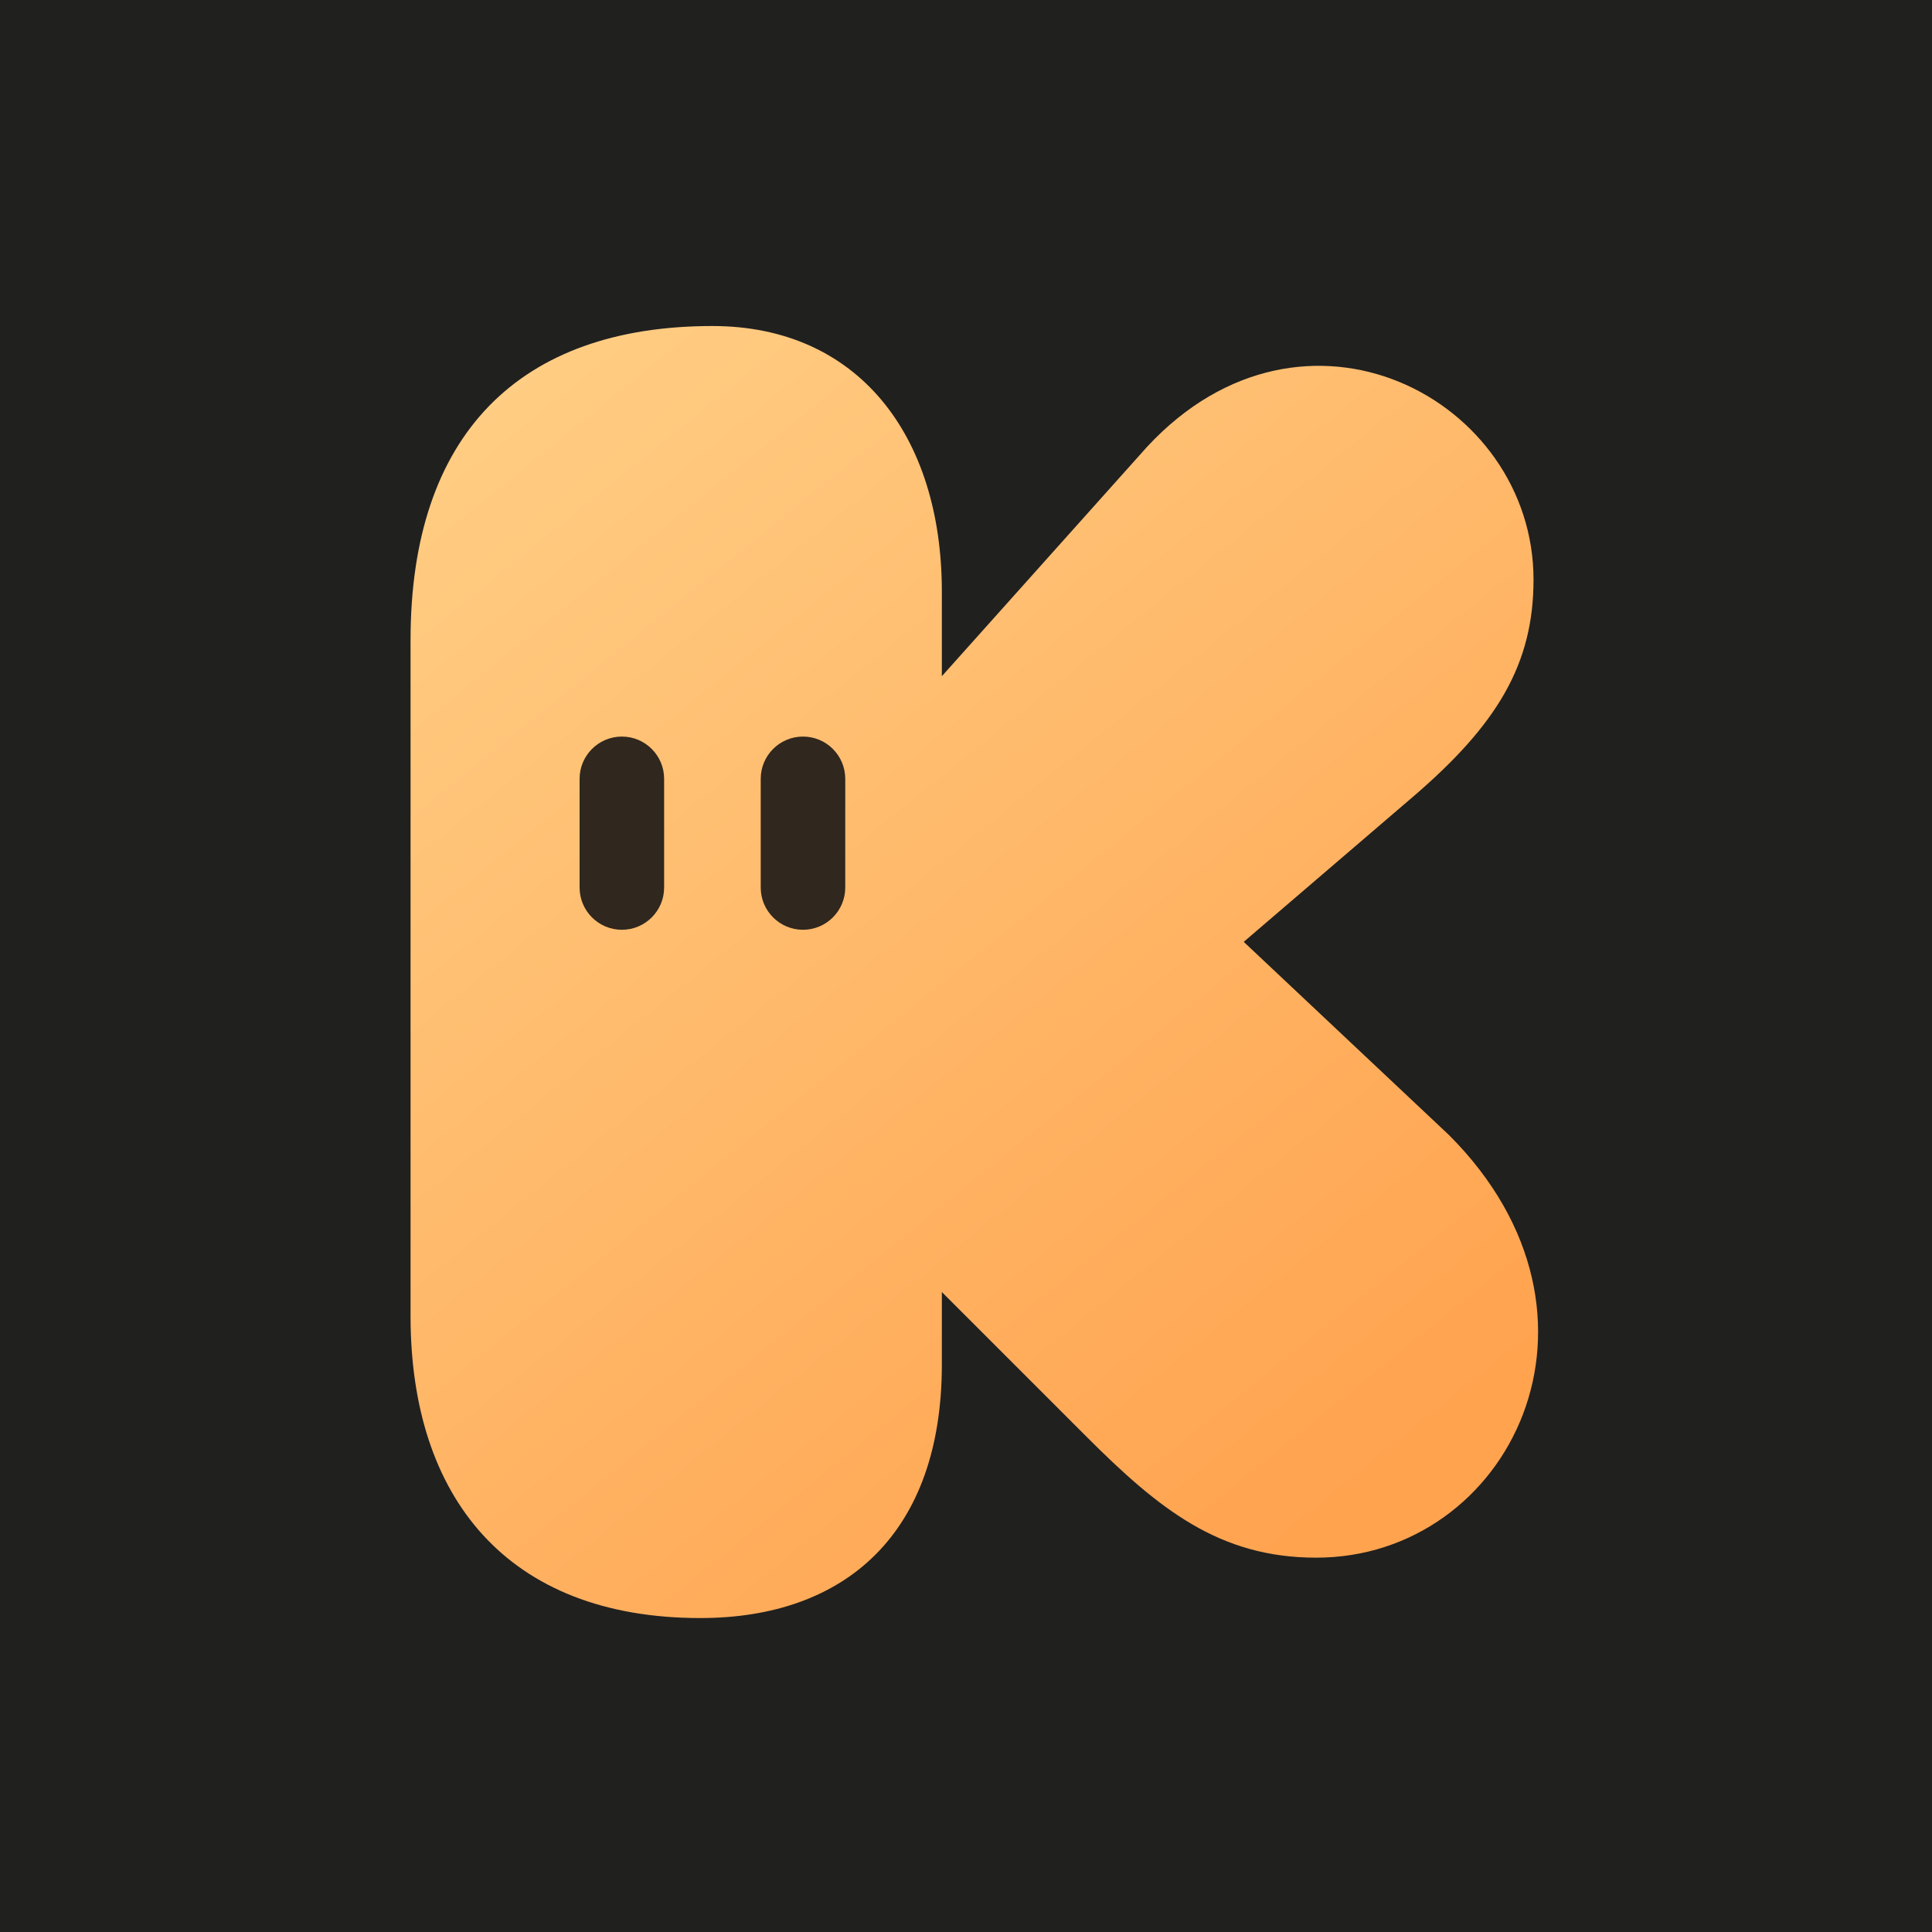
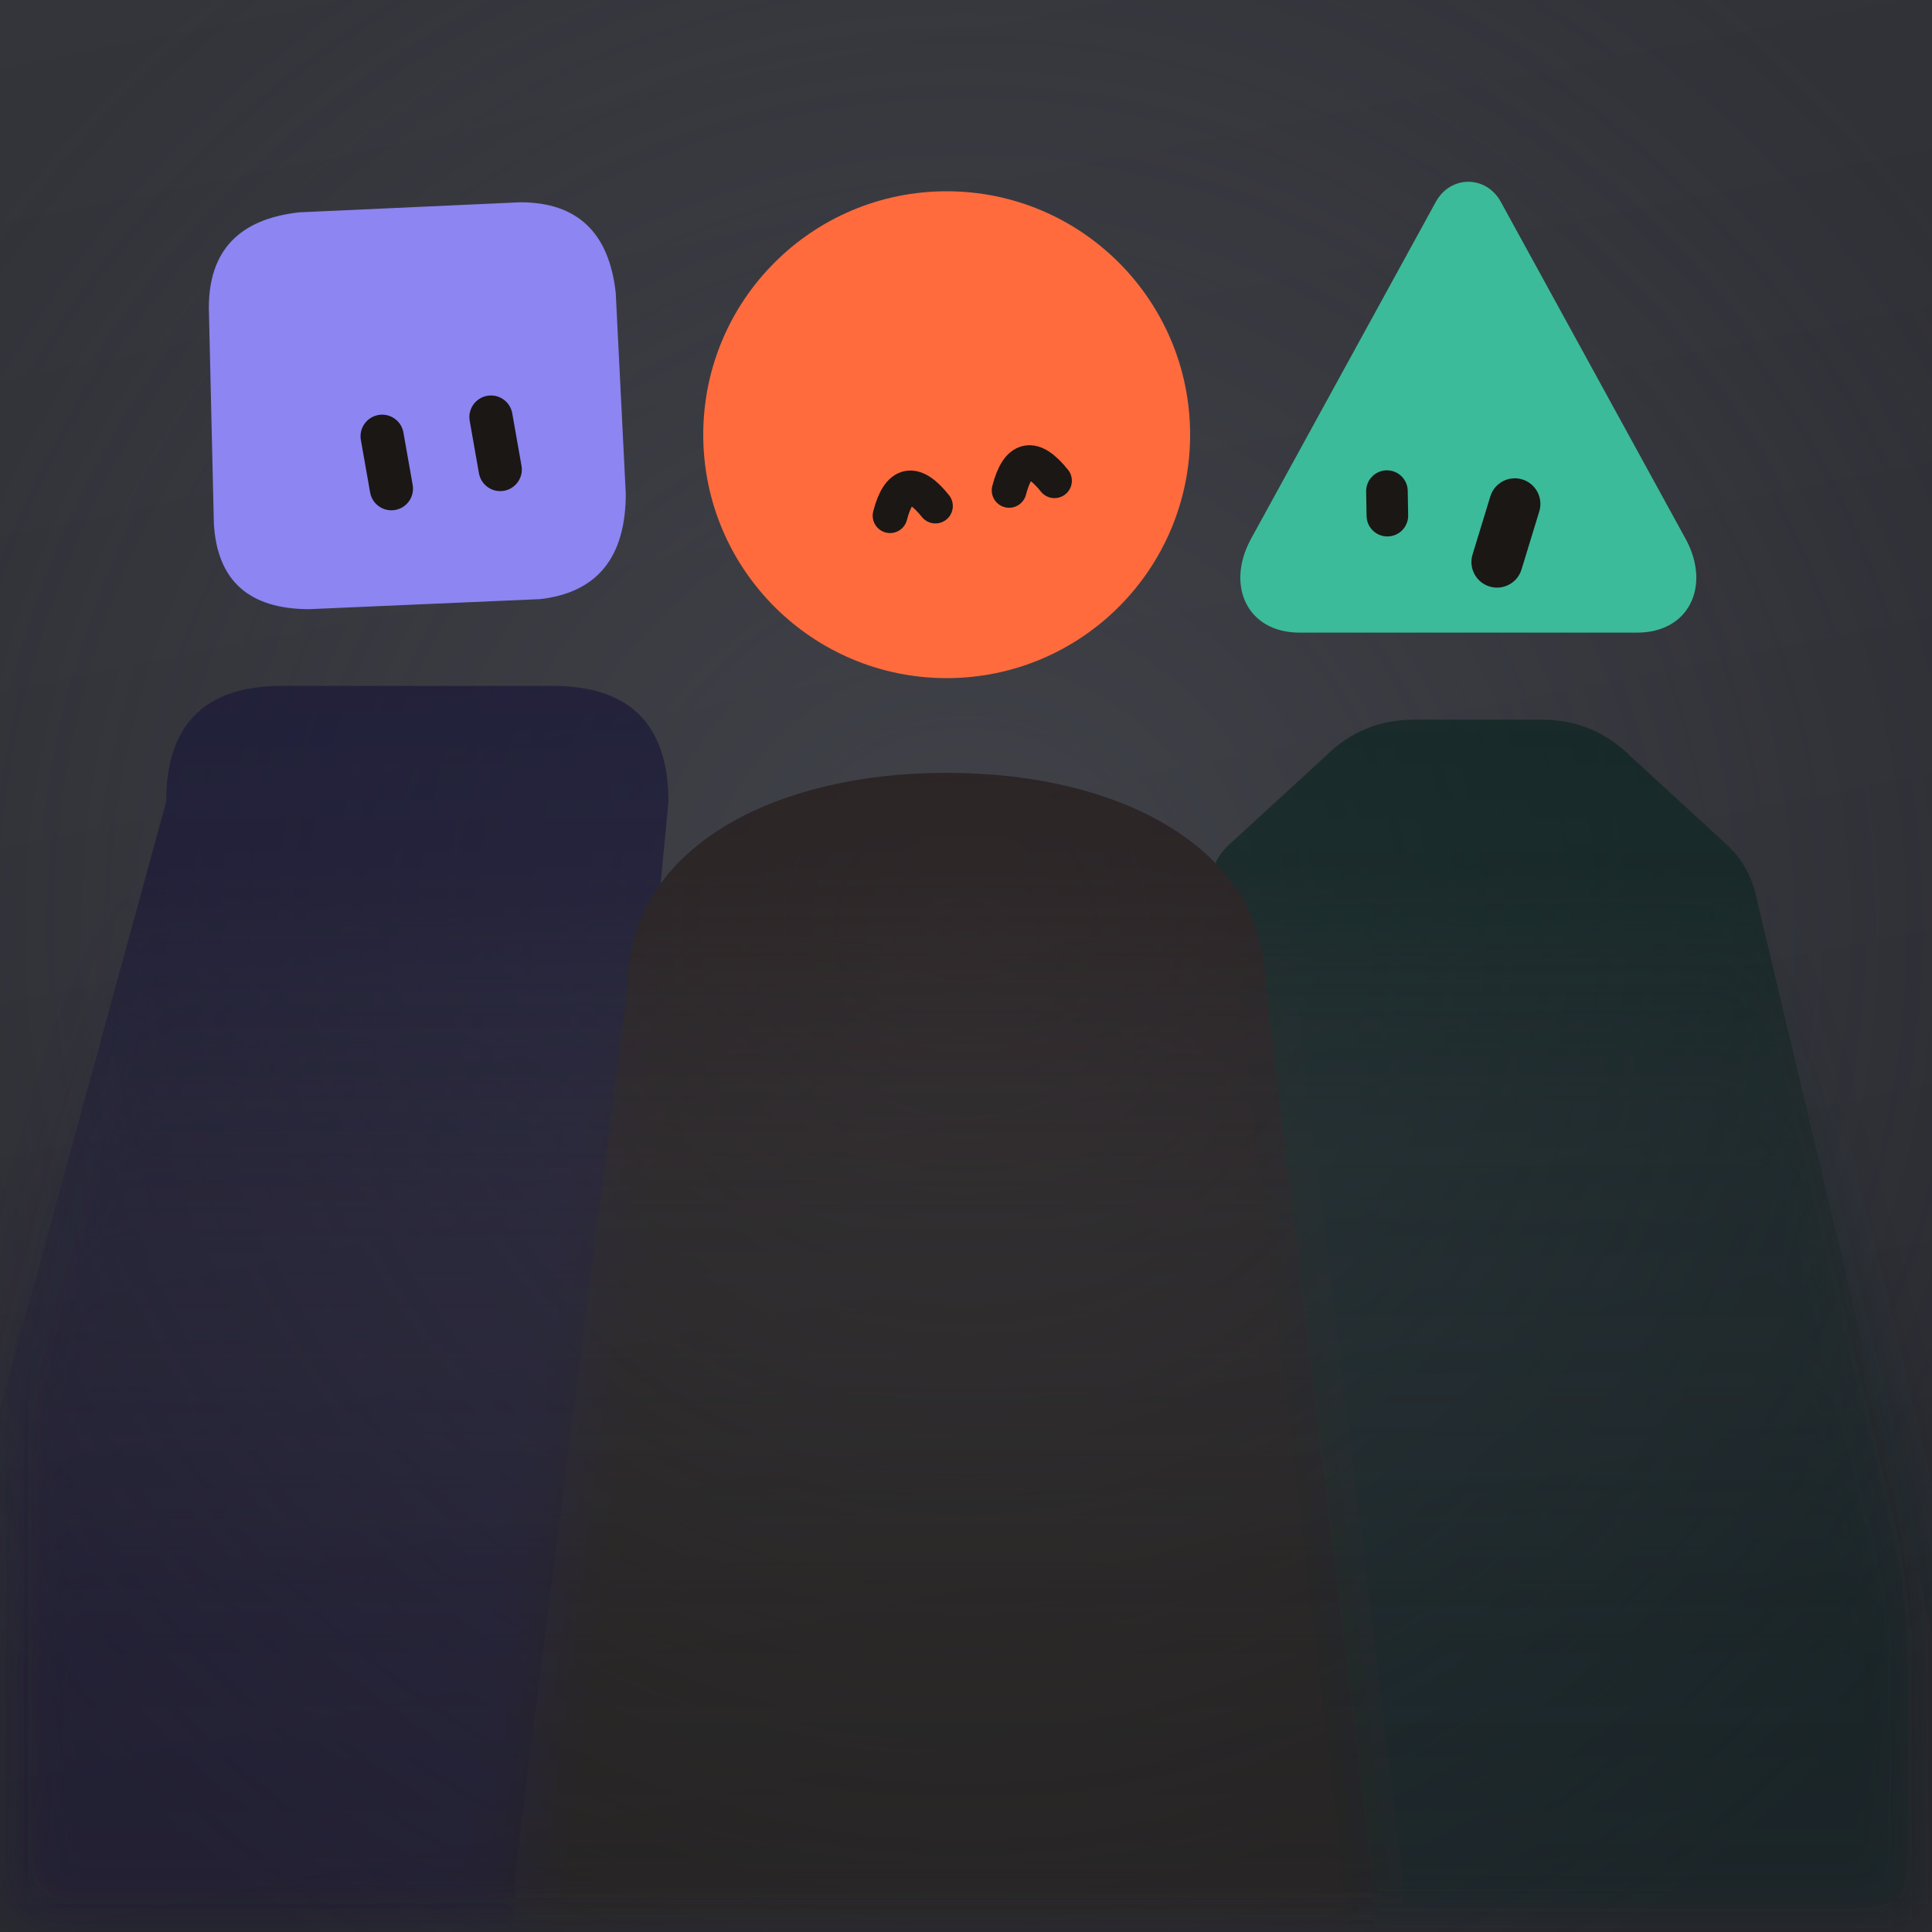
- <svg xmlns="http://www.w3.org/2000/svg" width="1024" height="1024" viewBox="0 0 160 160">
+ <svg xmlns="http://www.w3.org/2000/svg" width="1024" height="1024" viewBox="0 0 1024 1024">
  <defs>
-     <linearGradient id="g" x2=".7" y2="1">
-       <stop stop-color="#ffd087" />
-       <stop offset="1" stop-color="#ffa34f" />
+     <linearGradient id="team-dark-background" x1="0" y1="0" x2=".2" y2="1">
+       <stop stop-color="#34353B" />
+       <stop offset="1" stop-color="#27282E" />
    </linearGradient>
  </defs>
-   <rect width="160" height="160" fill="#20201f" />
-   <g transform="translate(16 13) scale(1)">
-     <path d="M43 14C55 14 62 23 62 36V43L79 24C92 10 111 20 111 35C111 42 108 47 101 53L87 65L104 81C119 96 109 116 93 116C85 116 80 112 74 106L62 94V100C62 114 54 121 42 121C26 121 18 111 18 96V40C18 23 27 14 43 14Z" fill="url(#g)" />
-     <g fill="#30271e">
-       <rect x="32" y="48" width="7" height="16" rx="3.5" />
-       <rect x="47" y="48" width="7" height="16" rx="3.5" />
+   <rect width="1024" height="1024" fill="url(#team-dark-background)" />
+   <defs>
+     <radialGradient id="team-dark-background-pool" cx="50%" cy="48%" r="62%">
+       <stop stop-color="#55565E" stop-opacity="0.5" />
+       <stop offset="1" stop-color="#55565E" stop-opacity="0" />
+     </radialGradient>
+   </defs>
+   <rect width="1024" height="1024" fill="url(#team-dark-background-pool)" />
+   <defs>
+     <clipPath id="team-dark-clip">
+       <rect width="1024" height="1024" />
+     </clipPath>
+   </defs>
+   <g clip-path="url(#team-dark-clip)">
+     <g transform="scale(10.24)">
+       <defs>
+         <linearGradient id="team-d-opacity" gradientUnits="userSpaceOnUse" x1="0" y1="35" x2="0" y2="104">
+           <stop stop-color="white" stop-opacity="0.72" />
+           <stop offset="1" stop-color="white" stop-opacity="0.42" />
+         </linearGradient>
+         <mask id="team-d-fade" maskUnits="userSpaceOnUse" x="-20" y="0" width="140" height="130">
+           <rect x="-20" width="140" height="130" fill="url(#team-d-opacity)" />
+         </mask>
+         <filter id="team-d-blur" x="-30%" y="-30%" width="160%" height="170%">
+           <feGaussianBlur stdDeviation="1.75" />
+         </filter>
+         <linearGradient id="team-d-sharp-grad" gradientUnits="userSpaceOnUse" x1="0" y1="45" x2="0" y2="85">
+           <stop stop-color="white" />
+           <stop offset="1" stop-color="black" />
+         </linearGradient>
+         <linearGradient id="team-d-soft-grad" gradientUnits="userSpaceOnUse" x1="0" y1="45" x2="0" y2="85">
+           <stop stop-color="black" />
+           <stop offset="1" stop-color="white" />
+         </linearGradient>
+         <mask id="team-d-sharp" maskUnits="userSpaceOnUse" x="-20" y="0" width="140" height="130">
+           <rect x="-20" width="140" height="130" fill="url(#team-d-sharp-grad)" />
+         </mask>
+         <mask id="team-d-soft" maskUnits="userSpaceOnUse" x="-20" y="0" width="140" height="130">
+           <rect x="-20" width="140" height="130" fill="url(#team-d-soft-grad)" />
+         </mask>
+       </defs>
+       <g mask="url(#team-d-fade)">
+         <g mask="url(#team-d-sharp)">
+           <path d="M-8.5 104L8.6 41.5Q8.6 35.5 14.6 35.5H28.6Q34.6 35.5 34.6 41.5L28.6 104Z" fill="#1A1838" />
+           <path d="M66.9 104L62.62 46.3Q62.5 44.75 63.63 43.71L68.6 39.15Q70.5 37.25 73.2 37.25H79.8Q82.5 37.25 84.4 39.15L89.37 43.71Q90.5 44.75 90.87 46.28L104.6 104Z" fill="#0C2421" />
+           <path d="M25.8 104L32.5 51C32.5 44 39.9 40 49 40C58.1 40 65.5 44 65.5 51L71.9 104Z" fill="#241A19" />
+         </g>
+         <g mask="url(#team-d-soft)">
+           <g filter="url(#team-d-blur)">
+             <path d="M-8.5 104L8.6 41.5Q8.6 35.5 14.6 35.5H28.6Q34.6 35.5 34.6 41.5L28.6 104Z" fill="#1A1838" />
+             <path d="M66.9 104L62.62 46.3Q62.5 44.75 63.63 43.71L68.6 39.15Q70.5 37.25 73.2 37.25H79.8Q82.5 37.25 84.4 39.15L89.37 43.71Q90.5 44.75 90.87 46.28L104.6 104Z" fill="#0C2421" />
+             <path d="M25.8 104L32.5 51C32.5 44 39.9 40 49 40C58.1 40 65.5 44 65.5 51L71.9 104Z" fill="#241A19" />
+           </g>
+         </g>
+       </g>
+       <g transform="translate(8.47 7.61) scale(0.26)">
+         <path d="M27 13L71 11Q88 11 90 29L92 69Q92 88 75 90L29 92Q11 92 10 75L9 32Q9 15 27 13Z" fill="#8C85F2" />
+         <g fill="#1B1714" transform="translate(4 8) rotate(-10 50.5 51.5)">
+           <rect x="35.7" y="43.4" width="8.6" height="19.2" rx="4.3" />
+           <rect x="57.7" y="43.4" width="8.6" height="19.2" rx="4.3" />
+         </g>
+       </g>
+       <g transform="translate(34 6.9) scale(0.30)">
+         <path d="M92 52A42 42 0 1 1 8 52A42 42 0 1 1 92 52Z" fill="#FF6B3D" />
+         <g fill="none" stroke="#1B1714" stroke-width="6" stroke-linecap="round" transform="translate(4 9) rotate(-12 50 52)">
+           <path d="M-4 2q4-8 8 0" transform="translate(39.5 52)" />
+           <path d="M-4 2q4-8 8 0" transform="translate(60.5 52)" />
+         </g>
+       </g>
+       <g transform="translate(61.9 6.8) scale(0.282)">
+         <path d="M44 13C46.7 8 53.3 8 56 13L90 75C94.5 83.5 90.5 92 81 92H19C9.5 92 5.5 83.5 10 75Z" fill="#3BBB9A" />
+         <g transform="translate(46 71) scale(1.06383) translate(-44.79 -57.99)">
+           <g fill="#1B1714" transform="translate(-5 5) rotate(8 50 51.5)">
+             <g transform="translate(39.5 51.9) rotate(-9) scale(.92)">
+               <rect x="-3.9" y="-6.2" width="7.8" height="12.4" rx="3.9" />
+             </g>
+             <g transform="translate(60.5 54.1) rotate(9) scale(.92)">
+               <rect x="-4.8" y="-10.5" width="9.6" height="21" rx="4.8" />
+             </g>
+           </g>
+         </g>
+       </g>
    </g>
  </g>
</svg>
